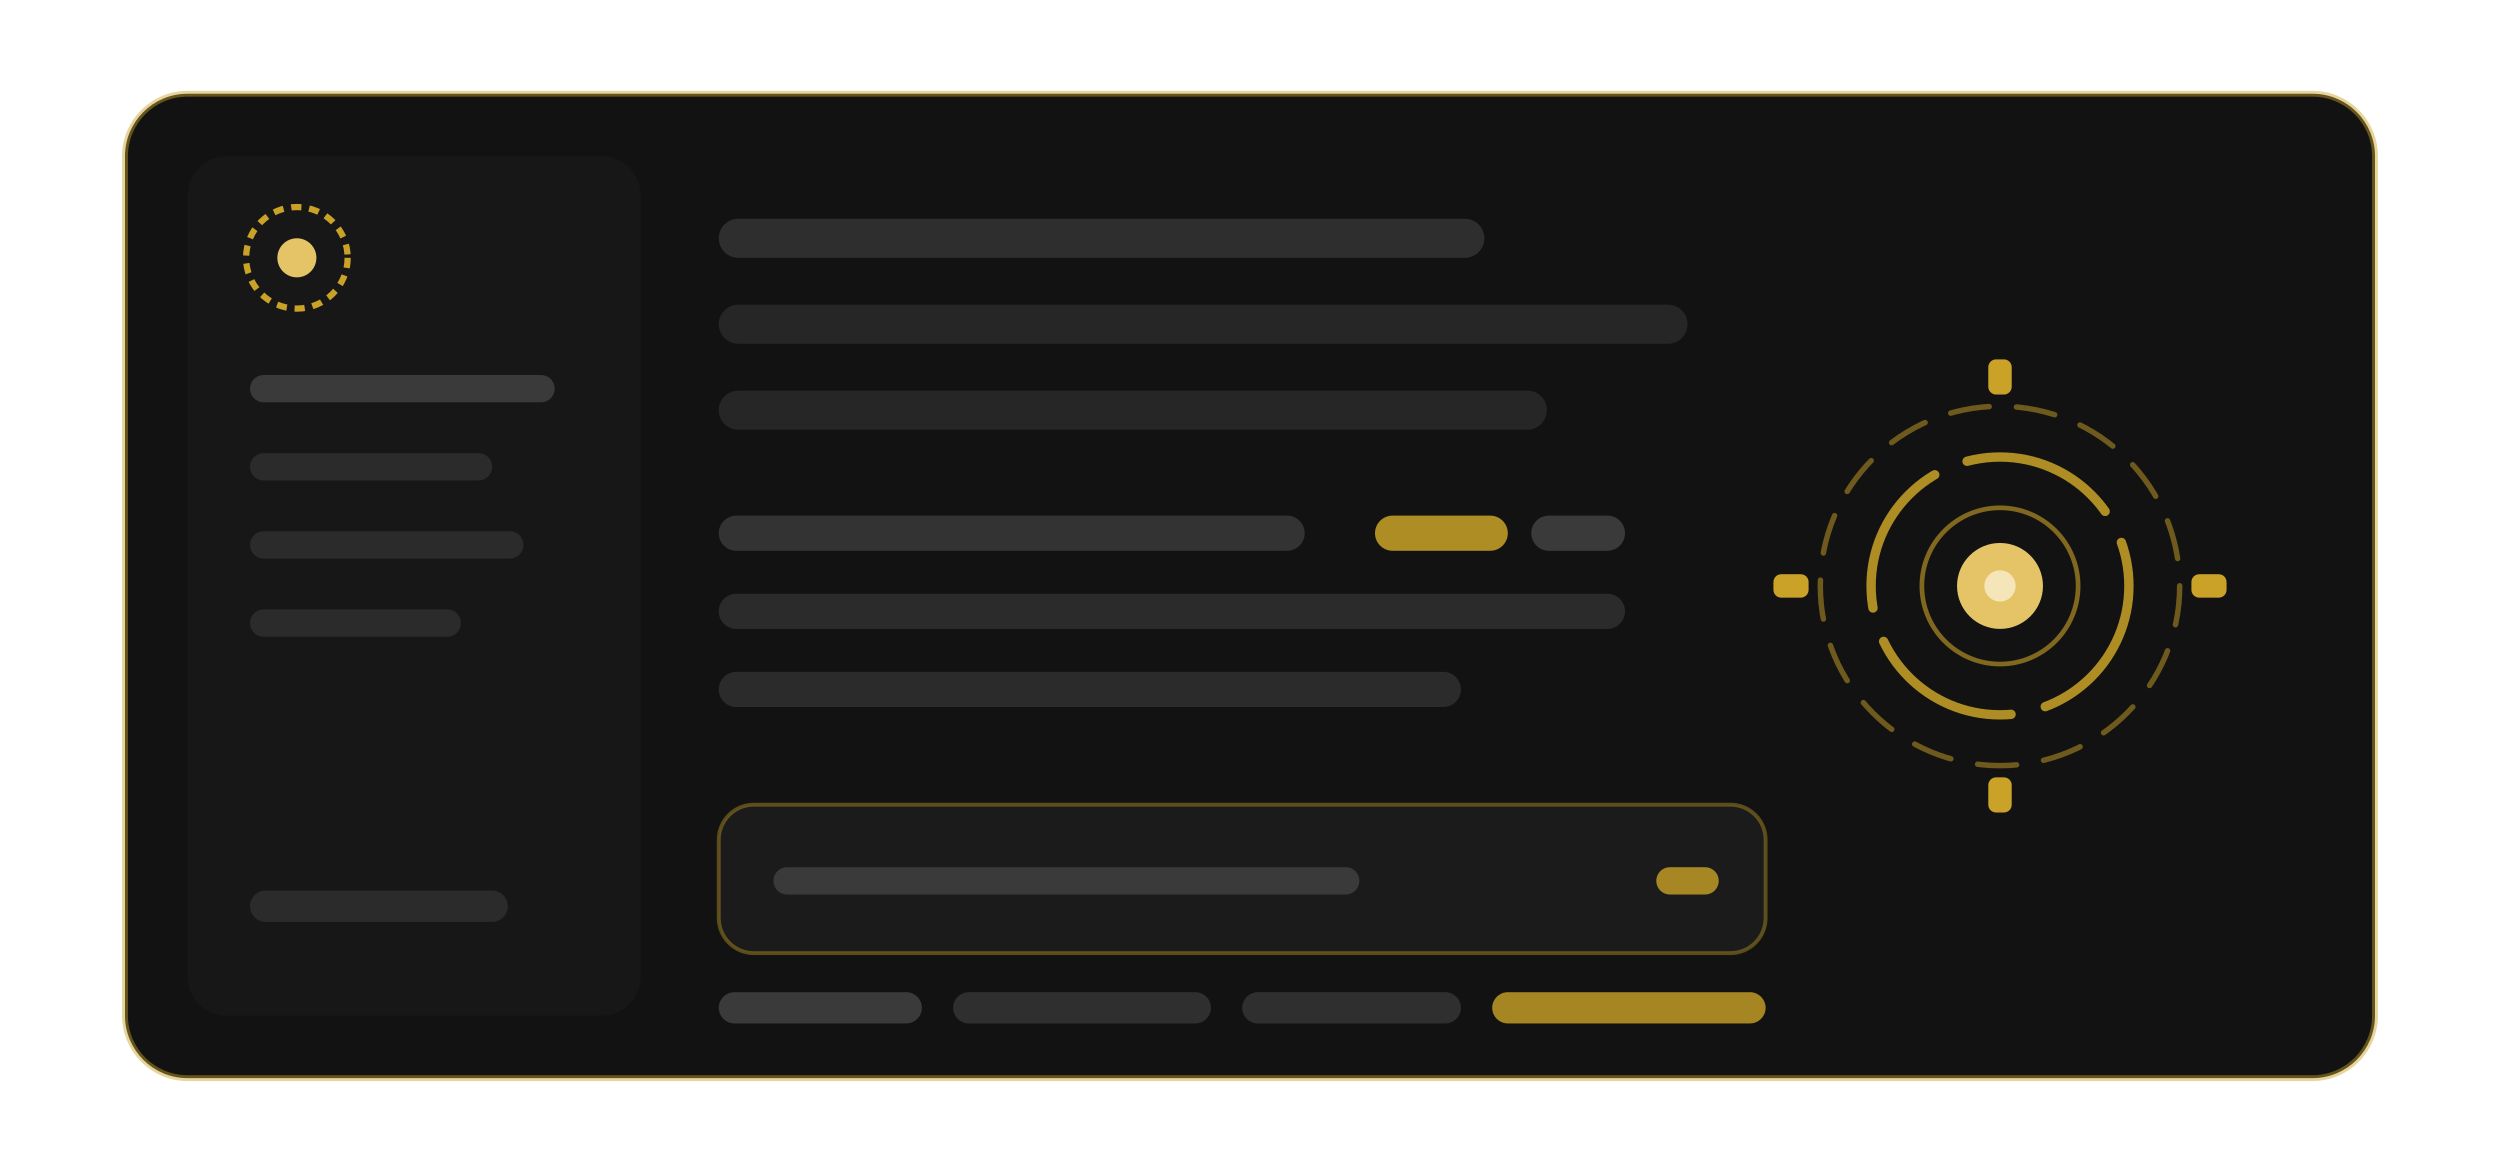
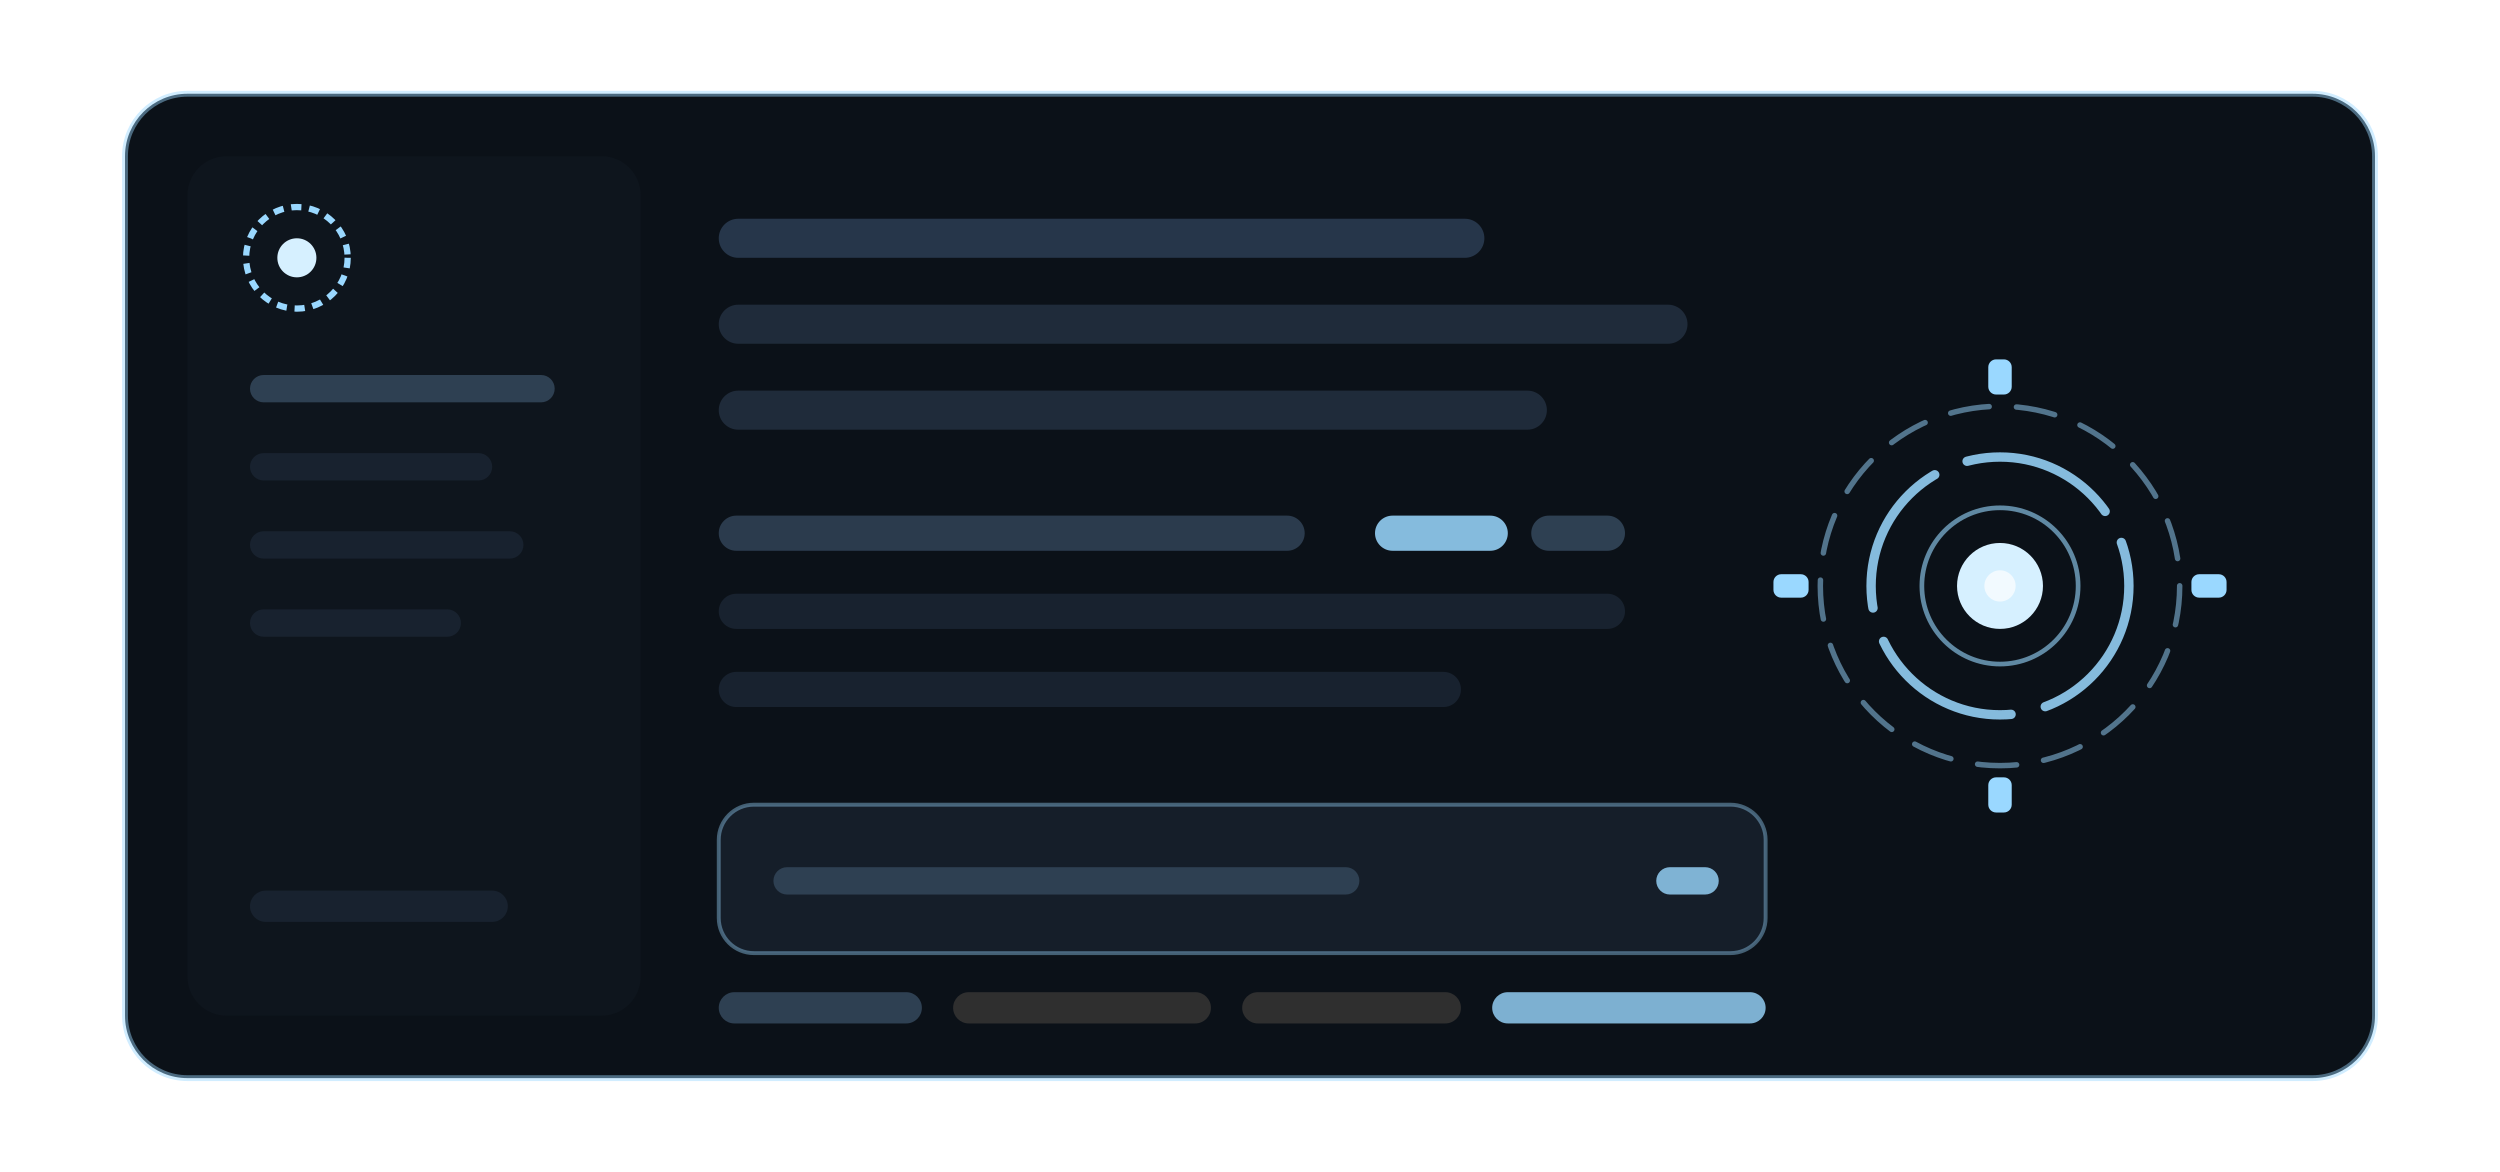
<svg xmlns="http://www.w3.org/2000/svg" width="640" height="300" viewBox="0 0 640 300" role="img" aria-label="Jarvis HUD theme preview">
-   <rect x="32" y="24" width="576" height="252" rx="16" fill="#121212" stroke="#c9a227" stroke-opacity="0.45" stroke-width="1.5" />
-   <rect x="48" y="40" width="116" height="220" rx="10" fill="#171717" />
-   <circle cx="76" cy="66" r="13" fill="none" stroke="#c9a227" stroke-width="1.6" stroke-dasharray="2.6 2" />
-   <circle cx="76" cy="66" r="5" fill="#e4c466" />
-   <rect x="64" y="96" width="78" height="7" rx="3.5" fill="#3a3a3a" />
-   <rect x="64" y="116" width="62" height="7" rx="3.5" fill="#2b2b2b" />
-   <rect x="64" y="136" width="70" height="7" rx="3.5" fill="#2b2b2b" />
-   <rect x="64" y="156" width="54" height="7" rx="3.5" fill="#2b2b2b" />
-   <rect x="64" y="228" width="66" height="8" rx="4" fill="#2b2b2b" />
-   <rect x="184" y="56" width="196" height="10" rx="5" fill="#2e2e2e" />
-   <rect x="184" y="78" width="248" height="10" rx="5" fill="#262626" />
-   <rect x="184" y="100" width="212" height="10" rx="5" fill="#262626" />
-   <rect x="184" y="132" width="150" height="9" rx="4.5" fill="#333333" />
-   <rect x="184" y="152" width="232" height="9" rx="4.5" fill="#2b2b2b" />
-   <rect x="184" y="172" width="190" height="9" rx="4.5" fill="#2b2b2b" />
-   <rect x="352" y="132" width="34" height="9" rx="4.5" fill="#c9a227" fill-opacity="0.85" />
-   <rect x="392" y="132" width="24" height="9" rx="4.5" fill="#3a3a3a" />
-   <rect x="184" y="206" width="268" height="38" rx="9" fill="#1b1b1b" stroke="#c9a227" stroke-opacity="0.4" />
-   <rect x="198" y="222" width="150" height="7" rx="3.5" fill="#3a3a3a" />
-   <rect x="424" y="222" width="16" height="7" rx="3.5" fill="#c9a227" fill-opacity="0.8" />
-   <rect x="184" y="254" width="52" height="8" rx="4" fill="#3a3a3a" />
+   <rect x="32" y="24" width="576" height="252" rx="16" fill="#0b1118" stroke="#9ad8ff" stroke-opacity="0.45" stroke-width="1.5" />
+   <rect x="48" y="40" width="116" height="220" rx="10" fill="#0e151d" />
+   <circle cx="76" cy="66" r="13" fill="none" stroke="#9ad8ff" stroke-width="1.6" stroke-dasharray="2.6 2" />
+   <circle cx="76" cy="66" r="5" fill="#d6f0ff" />
+   <rect x="64" y="96" width="78" height="7" rx="3.5" fill="#2e4052" />
+   <rect x="64" y="116" width="62" height="7" rx="3.5" fill="#18222f" />
+   <rect x="64" y="136" width="70" height="7" rx="3.5" fill="#18222f" />
+   <rect x="64" y="156" width="54" height="7" rx="3.5" fill="#18222f" />
+   <rect x="64" y="228" width="66" height="8" rx="4" fill="#18222f" />
+   <rect x="184" y="56" width="196" height="10" rx="5" fill="#26364a" />
+   <rect x="184" y="78" width="248" height="10" rx="5" fill="#1f2b3a" />
+   <rect x="184" y="100" width="212" height="10" rx="5" fill="#1f2b3a" />
+   <rect x="184" y="132" width="150" height="9" rx="4.5" fill="#2b3b4d" />
+   <rect x="184" y="152" width="232" height="9" rx="4.5" fill="#18222f" />
+   <rect x="184" y="172" width="190" height="9" rx="4.5" fill="#18222f" />
+   <rect x="352" y="132" width="34" height="9" rx="4.5" fill="#9ad8ff" fill-opacity="0.85" />
+   <rect x="392" y="132" width="24" height="9" rx="4.5" fill="#2e4052" />
+   <rect x="184" y="206" width="268" height="38" rx="9" fill="#151e29" stroke="#9ad8ff" stroke-opacity="0.4" />
+   <rect x="198" y="222" width="150" height="7" rx="3.5" fill="#2e4052" />
+   <rect x="424" y="222" width="16" height="7" rx="3.5" fill="#9ad8ff" fill-opacity="0.8" />
+   <rect x="184" y="254" width="52" height="8" rx="4" fill="#2e4052" />
  <rect x="244" y="254" width="66" height="8" rx="4" fill="#2f2f2f" />
  <rect x="318" y="254" width="56" height="8" rx="4" fill="#2f2f2f" />
-   <rect x="382" y="254" width="70" height="8" rx="4" fill="#c9a227" fill-opacity="0.8" />
-   <g fill="none" stroke="#c9a227" stroke-linecap="round">
+   <rect x="382" y="254" width="70" height="8" rx="4" fill="#9ad8ff" fill-opacity="0.8" />
+   <g fill="none" stroke="#9ad8ff" stroke-linecap="round">
    <circle cx="512" cy="150" r="46" stroke-width="1.4" stroke-opacity="0.5" stroke-dasharray="10 7" />
    <circle cx="512" cy="150" r="33" stroke-width="2.4" stroke-dasharray="40 9" stroke-opacity="0.85" />
    <circle cx="512" cy="150" r="20" stroke-width="1.2" stroke-opacity="0.6" />
  </g>
-   <circle cx="512" cy="150" r="11" fill="#e4c466" />
-   <circle cx="512" cy="150" r="4" fill="#f4e6b8" />
-   <g fill="#c9a227">
+   <circle cx="512" cy="150" r="11" fill="#d6f0ff" />
+   <circle cx="512" cy="150" r="4" fill="#f2faff" />
+   <g fill="#9ad8ff">
    <rect x="509" y="92" width="6" height="9" rx="2" />
    <rect x="509" y="199" width="6" height="9" rx="2" />
    <rect x="454" y="147" width="9" height="6" rx="2" />
    <rect x="561" y="147" width="9" height="6" rx="2" />
  </g>
</svg>
